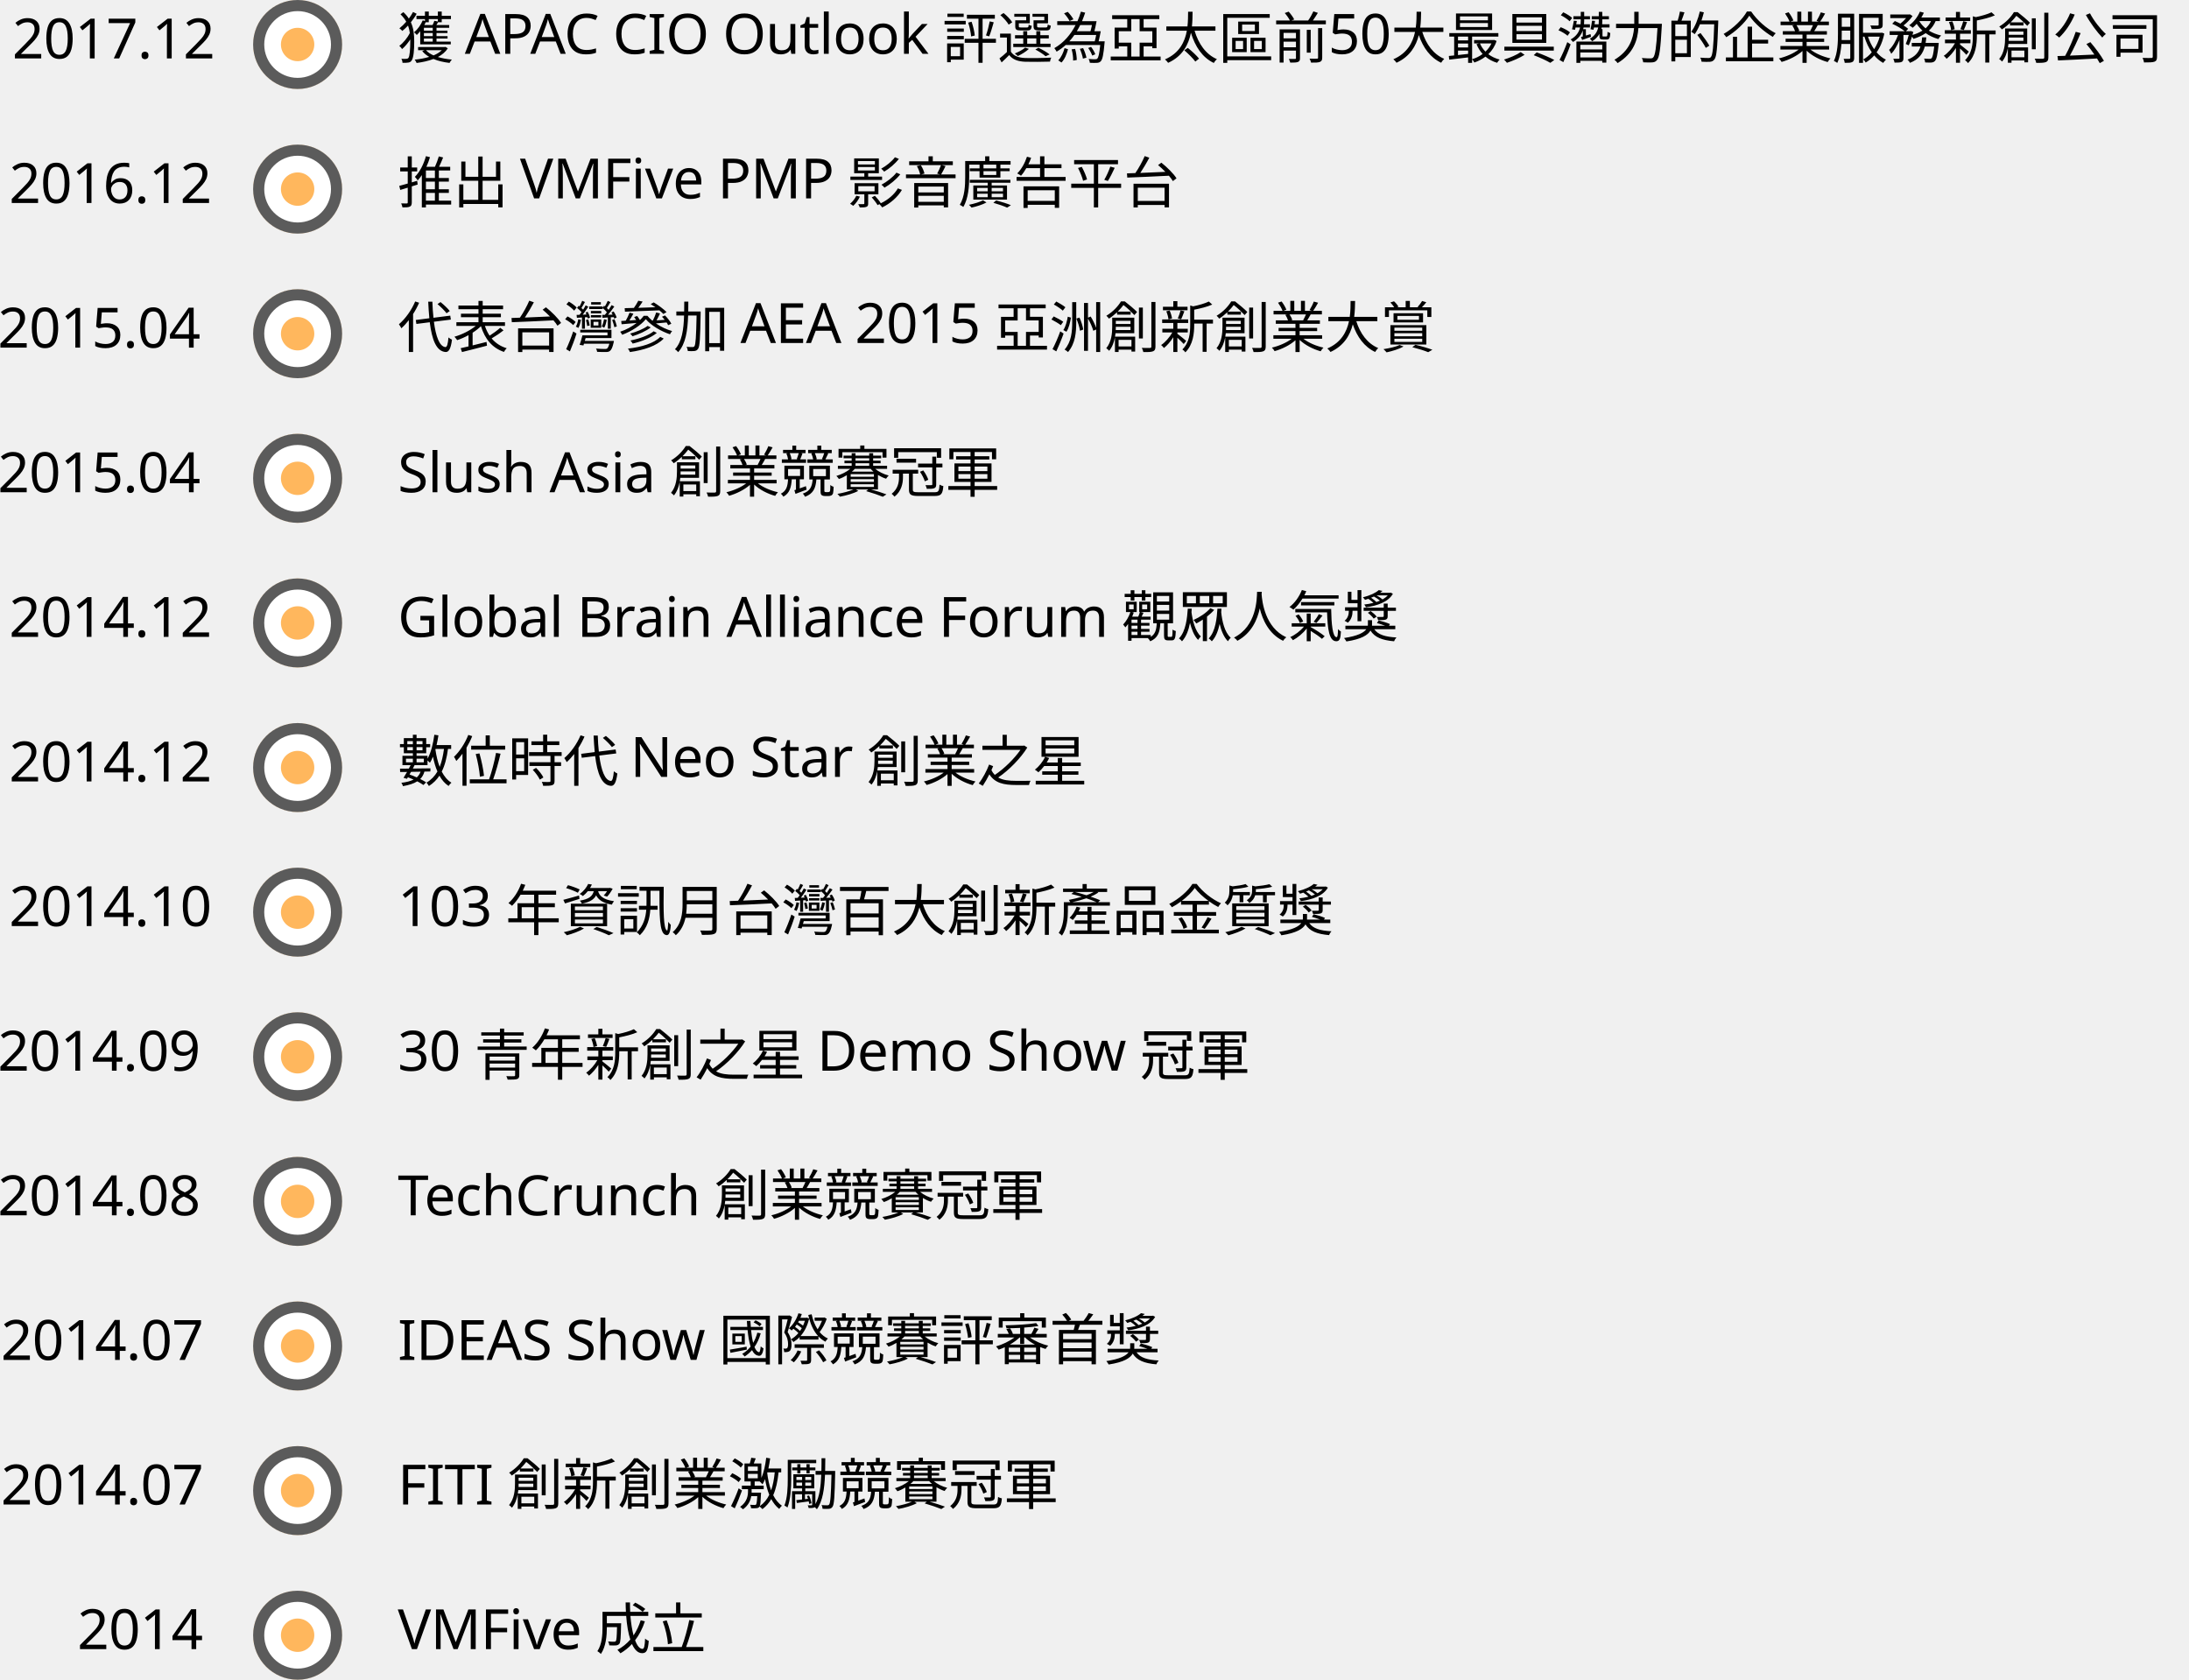
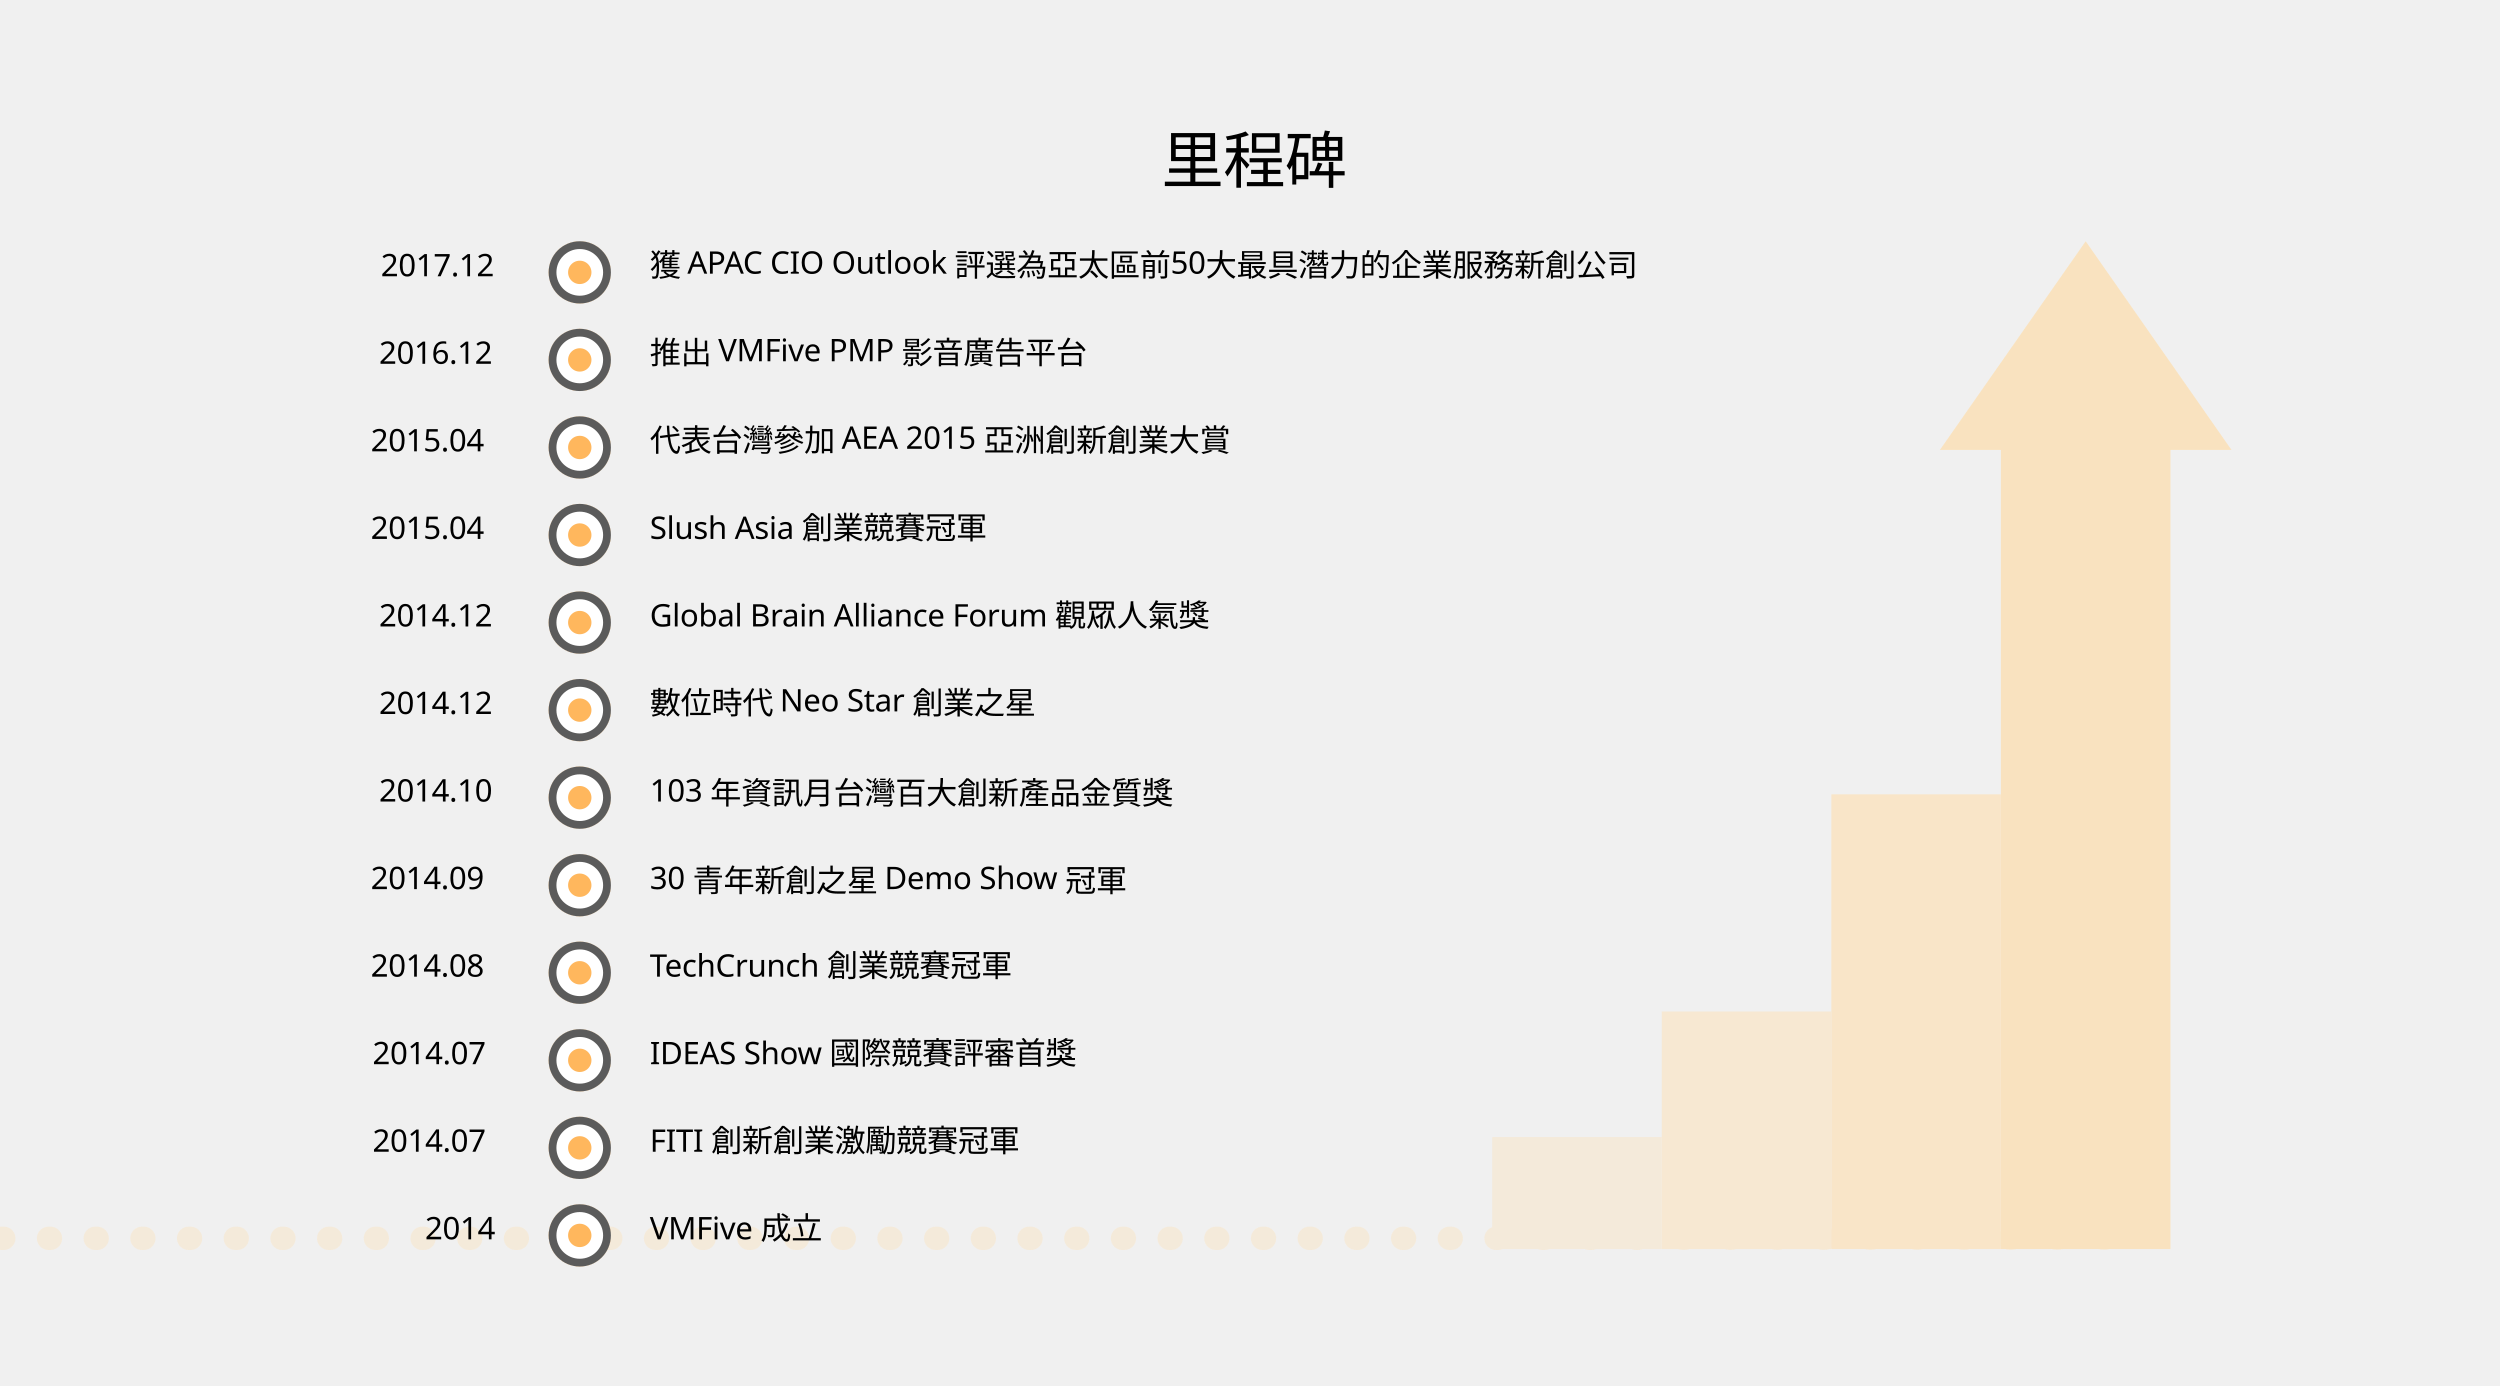
- <svg xmlns="http://www.w3.org/2000/svg" xmlns:xlink="http://www.w3.org/1999/xlink" width="787px" height="604px" viewBox="0 0 787 604" version="1.1">
+ <svg xmlns="http://www.w3.org/2000/svg" xmlns:xlink="http://www.w3.org/1999/xlink" width="1285px" height="712px" viewBox="0 0 1285 712" version="1.1">
  <defs>
    <circle id="path-1" cx="103" cy="16" r="16" />
    <circle id="path-2" cx="104" cy="16" r="16" />
    <circle id="path-3" cx="108" cy="16" r="16" />
    <circle id="path-4" cx="104" cy="16" r="16" />
    <circle id="path-5" cx="108" cy="16" r="16" />
    <circle id="path-6" cx="107" cy="16" r="16" />
    <circle id="path-7" cx="104" cy="16" r="16" />
    <circle id="path-8" cx="104" cy="16" r="16" />
    <circle id="path-9" cx="108" cy="16" r="16" />
    <circle id="path-10" cx="108" cy="16" r="16" />
    <circle id="path-11" cx="107" cy="16" r="16" />
    <circle id="path-12" cx="80" cy="16" r="16" />
  </defs>
-   <g id="關於我們_dt_1" stroke="none" stroke-width="1" fill="none" fill-rule="evenodd" transform="translate(-186, -1123)">
-     <g id="Group-16" transform="translate(185, 1123)">
-       <g id="Group-9" transform="translate(5, 0)">
-         <text id="2017.12" font-family="PingFangTC-Light, PingFang TC" font-size="20" font-weight="300" line-spacing="32" letter-spacing="-0.182" fill="#000000">
-           <tspan x="0.413" y="21">2017.12</tspan>
-         </text>
-         <text id="獲-APAC-CIO-Outlook-評" font-family="PingFangTC-Medium, PingFang TC" font-size="20" font-weight="400" line-spacing="32" letter-spacing="-0.182" fill="#000000">
-           <tspan x="139" y="21">獲 APAC CIO Outlook 評選為亞太區前50大最具潛力的企業服務新創公司</tspan>
-         </text>
-         <g id="Oval-Copy-18">
-           <use fill="#FFB75D" fill-rule="evenodd" xlink:href="#path-1" />
-           <circle stroke="#FFFFFF" stroke-width="10" cx="103" cy="16" r="11" />
-           <circle stroke="#5B5B5B" stroke-width="4" cx="103" cy="16" r="14" />
+   <g id="Symbols" stroke="none" stroke-width="1" fill="none" fill-rule="evenodd">
+     <g id="mm">
+       <g id="Group-13">
+         <g id="Group-4" transform="translate(597, 60)" fill="#000000" font-family="PingFangTC-Light, PingFang TC" font-size="32" font-weight="300" letter-spacing="-0.291" line-spacing="32">
+           <text id="里程碑">
+             <tspan x="0" y="34">里程碑</tspan>
+           </text>
        </g>
-       </g>
-       <g id="Group-9-Copy-4" transform="translate(4, 208)">
-         <text id="2014.12" font-family="PingFangTC-Light, PingFang TC" font-size="20" font-weight="300" line-spacing="32" letter-spacing="-0.182" fill="#000000">
-           <tspan x="0.273" y="21">2014.12</tspan>
-         </text>
-         <text id="Global-Brain-Allianc" font-family="PingFangTC-Medium, PingFang TC" font-size="20" font-weight="400" line-spacing="32" letter-spacing="-0.182" fill="#000000">
-           <tspan x="140" y="21">Global Brain Alliance Forum 觀眾人氣獎</tspan>
-         </text>
-         <g id="Oval-Copy-18">
-           <use fill="#FFB75D" fill-rule="evenodd" xlink:href="#path-2" />
-           <circle stroke="#FFFFFF" stroke-width="10" cx="104" cy="16" r="11" />
-           <circle stroke="#5B5B5B" stroke-width="4" cx="104" cy="16" r="14" />
-         </g>
-       </g>
-       <g id="Group-9-Copy-2" transform="translate(0, 104)">
-         <text id="2015.04" font-family="PingFangTC-Light, PingFang TC" font-size="20" font-weight="300" line-spacing="32" letter-spacing="-0.182" fill="#000000">
-           <tspan x="0.193" y="21">2015.04</tspan>
-         </text>
-         <text id="代表台灣參加-AEA-2015-亞洲創新" font-family="PingFangTC-Medium, PingFang TC" font-size="20" font-weight="400" line-spacing="32" letter-spacing="-0.182" fill="#000000">
-           <tspan x="144" y="21">代表台灣參加 AEA 2015 亞洲創新創業大賞</tspan>
-         </text>
-         <g id="Oval-Copy-18">
-           <use fill="#FFB75D" fill-rule="evenodd" xlink:href="#path-3" />
-           <circle stroke="#FFFFFF" stroke-width="10" cx="108" cy="16" r="11" />
-           <circle stroke="#5B5B5B" stroke-width="4" cx="108" cy="16" r="14" />
-         </g>
-       </g>
-       <g id="Group-9-Copy-5" transform="translate(4, 312)">
-         <text id="2014.10" font-family="PingFangTC-Light, PingFang TC" font-size="20" font-weight="300" line-spacing="32" letter-spacing="-0.182" fill="#000000">
-           <tspan x="0.273" y="21">2014.10</tspan>
-         </text>
-         <text id="103-年資訊月台灣百大創新產品金質獎" font-family="PingFangTC-Medium, PingFang TC" font-size="20" font-weight="400" line-spacing="32" letter-spacing="-0.182" fill="#000000">
-           <tspan x="140" y="21">103 年資訊月台灣百大創新產品金質獎</tspan>
-         </text>
-         <g id="Oval-Copy-18">
-           <use fill="#FFB75D" fill-rule="evenodd" xlink:href="#path-4" />
-           <circle stroke="#FFFFFF" stroke-width="10" cx="104" cy="16" r="11" />
-           <circle stroke="#5B5B5B" stroke-width="4" cx="104" cy="16" r="14" />
-         </g>
-       </g>
-       <g id="Group-9-Copy-8" transform="translate(0, 416)">
-         <text id="2014.08" font-family="PingFangTC-Light, PingFang TC" font-size="20" font-weight="300" line-spacing="32" letter-spacing="-0.182" fill="#000000">
-           <tspan x="0.193" y="21">2014.08</tspan>
-         </text>
-         <text id="TechCrunch-創業競賽冠軍" font-family="PingFangTC-Medium, PingFang TC" font-size="20" font-weight="400" line-spacing="32" letter-spacing="-0.182" fill="#000000">
-           <tspan x="144" y="21">TechCrunch 創業競賽冠軍</tspan>
-         </text>
-         <g id="Oval-Copy-18">
-           <use fill="#FFB75D" fill-rule="evenodd" xlink:href="#path-5" />
-           <circle stroke="#FFFFFF" stroke-width="10" cx="108" cy="16" r="11" />
-           <circle stroke="#5B5B5B" stroke-width="4" cx="108" cy="16" r="14" />
-         </g>
-       </g>
-       <g id="Group-9-Copy-10" transform="translate(1, 520)">
-         <text id="2014.07" font-family="PingFangTC-Light, PingFang TC" font-size="20" font-weight="300" line-spacing="32" letter-spacing="-0.182" fill="#000000">
-           <tspan x="0.333" y="21">2014.07</tspan>
-         </text>
-         <text id="FITI-創新創業激勵競賽冠軍" font-family="PingFangTC-Medium, PingFang TC" font-size="20" font-weight="400" line-spacing="32" letter-spacing="-0.182" fill="#000000">
-           <tspan x="143" y="21">FITI 創新創業激勵競賽冠軍</tspan>
-         </text>
-         <g id="Oval-Copy-18">
-           <use fill="#FFB75D" fill-rule="evenodd" xlink:href="#path-6" />
-           <circle stroke="#FFFFFF" stroke-width="10" cx="107" cy="16" r="11" />
-           <circle stroke="#5B5B5B" stroke-width="4" cx="107" cy="16" r="14" />
-         </g>
-       </g>
-       <g id="Group-9-Copy" transform="translate(4, 52)">
-         <text id="2016.12" font-family="PingFangTC-Light, PingFang TC" font-size="20" font-weight="300" line-spacing="32" letter-spacing="-0.182" fill="#000000">
-           <tspan x="0.273" y="21">2016.12</tspan>
-         </text>
-         <text id="推出-VMFive-PMP-影音廣告平台" font-family="PingFangTC-Medium, PingFang TC" font-size="20" font-weight="400" line-spacing="32" letter-spacing="-0.182" fill="#000000">
-           <tspan x="140" y="21">推出 VMFive PMP 影音廣告平台</tspan>
-         </text>
-         <g id="Oval-Copy-18">
-           <use fill="#FFB75D" fill-rule="evenodd" xlink:href="#path-7" />
-           <circle stroke="#FFFFFF" stroke-width="10" cx="104" cy="16" r="11" />
-           <circle stroke="#5B5B5B" stroke-width="4" cx="104" cy="16" r="14" />
-         </g>
-       </g>
-       <g id="Group-9-Copy-6" transform="translate(4, 260)">
-         <text id="2014.12" font-family="PingFangTC-Light, PingFang TC" font-size="20" font-weight="300" line-spacing="32" letter-spacing="-0.182" fill="#000000">
-           <tspan x="0.273" y="21">2014.12</tspan>
-         </text>
-         <text id="數位時代-Neo-Star-創業之星" font-family="PingFangTC-Medium, PingFang TC" font-size="20" font-weight="400" line-spacing="32" letter-spacing="-0.182" fill="#000000">
-           <tspan x="140" y="21">數位時代 Neo Star 創業之星</tspan>
-         </text>
-         <g id="Oval-Copy-18">
-           <use fill="#FFB75D" fill-rule="evenodd" xlink:href="#path-8" />
-           <circle stroke="#FFFFFF" stroke-width="10" cx="104" cy="16" r="11" />
-           <circle stroke="#5B5B5B" stroke-width="4" cx="104" cy="16" r="14" />
-         </g>
-       </g>
-       <g id="Group-9-Copy-3" transform="translate(0, 156)">
-         <text id="2015.04" font-family="PingFangTC-Light, PingFang TC" font-size="20" font-weight="300" line-spacing="32" letter-spacing="-0.182" fill="#000000">
-           <tspan x="0.193" y="21">2015.04</tspan>
-         </text>
-         <text id="Slush-Asia-創業競賽冠軍" font-family="PingFangTC-Medium, PingFang TC" font-size="20" font-weight="400" line-spacing="32" letter-spacing="-0.182" fill="#000000">
-           <tspan x="144" y="21">Slush Asia 創業競賽冠軍</tspan>
-         </text>
-         <g id="Oval-Copy-18">
-           <use fill="#FFB75D" fill-rule="evenodd" xlink:href="#path-9" />
-           <circle stroke="#FFFFFF" stroke-width="10" cx="108" cy="16" r="11" />
-           <circle stroke="#5B5B5B" stroke-width="4" cx="108" cy="16" r="14" />
-         </g>
-       </g>
-       <g id="Group-9-Copy-7" transform="translate(0, 364)">
-         <text id="2014.09" font-family="PingFangTC-Light, PingFang TC" font-size="20" font-weight="300" line-spacing="32" letter-spacing="-0.182" fill="#000000">
-           <tspan x="0.193" y="21">2014.09</tspan>
-         </text>
-         <text id="30-青年新創之星-Demo-Show" font-family="PingFangTC-Medium, PingFang TC" font-size="20" font-weight="400" line-spacing="32" letter-spacing="-0.182" fill="#000000">
-           <tspan x="144" y="21">30 青年新創之星 Demo Show 冠軍</tspan>
-         </text>
-         <g id="Oval-Copy-18">
-           <use fill="#FFB75D" fill-rule="evenodd" xlink:href="#path-10" />
-           <circle stroke="#FFFFFF" stroke-width="10" cx="108" cy="16" r="11" />
-           <circle stroke="#5B5B5B" stroke-width="4" cx="108" cy="16" r="14" />
-         </g>
-       </g>
-       <g id="Group-9-Copy-9" transform="translate(1, 468)">
-         <text id="2014.07" font-family="PingFangTC-Light, PingFang TC" font-size="20" font-weight="300" line-spacing="32" letter-spacing="-0.182" fill="#000000">
-           <tspan x="0.333" y="21">2014.07</tspan>
-         </text>
-         <text id="IDEAS-Show-國際競賽評審首獎" font-family="PingFangTC-Medium, PingFang TC" font-size="20" font-weight="400" line-spacing="32" letter-spacing="-0.182" fill="#000000">
-           <tspan x="143" y="21">IDEAS Show 國際競賽評審首獎</tspan>
-         </text>
-         <g id="Oval-Copy-18">
-           <use fill="#FFB75D" fill-rule="evenodd" xlink:href="#path-11" />
-           <circle stroke="#FFFFFF" stroke-width="10" cx="107" cy="16" r="11" />
-           <circle stroke="#5B5B5B" stroke-width="4" cx="107" cy="16" r="14" />
-         </g>
-       </g>
-       <g id="Group-9-Copy-11" transform="translate(28, 572)">
-         <text id="2014" font-family="PingFangTC-Light, PingFang TC" font-size="20" font-weight="300" line-spacing="32" letter-spacing="-0.182" fill="#000000">
-           <tspan x="0.807" y="21">2014</tspan>
-         </text>
-         <text id="VMFive-成立" font-family="PingFangTC-Medium, PingFang TC" font-size="20" font-weight="400" line-spacing="32" letter-spacing="-0.182" fill="#000000">
-           <tspan x="116" y="21">VMFive 成立</tspan>
-         </text>
-         <g id="Oval-Copy-18">
-           <use fill="#FFB75D" fill-rule="evenodd" xlink:href="#path-12" />
-           <circle stroke="#FFFFFF" stroke-width="10" cx="80" cy="16" r="11" />
-           <circle stroke="#5B5B5B" stroke-width="4" cx="80" cy="16" r="14" />
+         <g id="Group-12" transform="translate(0, 124)">
+           <g id="Group-11" opacity="0.697">
+             <path d="M0.95,512.5 L1104.57,512.5" id="Line" stroke="#F7E8D1" stroke-width="12" stroke-linecap="round" stroke-dasharray="1,23" />
+             <g id="Group-10" transform="translate(767, 0)">
+               <rect id="Rectangle" fill="#F7E8D1" x="0" y="460.444" width="87.156" height="57.556" />
+               <rect id="Rectangle-Copy" fill="#FAE5C5" x="87.156" y="395.912" width="87.156" height="122.088" />
+               <rect id="Rectangle-Copy-2" fill="#FDE1B7" x="174.312" y="284.29" width="87.156" height="233.71" />
+               <rect id="Rectangle-Copy-3" fill="#FEDDAA" x="261.468" y="73.253" width="87.156" height="444.747" />
+               <polygon id="Triangle-2" fill="#FEDDAA" points="305.046 0 380 107.263 230.092 107.263" />
+             </g>
+           </g>
+           <g id="Group-16" transform="translate(190, 0)">
+             <g id="Group-9" transform="translate(5, 0)">
+               <text id="2017.12" font-family="PingFangTC-Light, PingFang TC" font-size="16" font-weight="300" line-spacing="32" letter-spacing="-0.145" fill="#000000">
+                 <tspan x="0.73" y="18">2017.12</tspan>
+               </text>
+               <text id="獲-APAC-CIO-Outlook-評" font-family="PingFangTC-Medium, PingFang TC" font-size="16" font-weight="400" line-spacing="32" letter-spacing="-0.145" fill="#000000">
+                 <tspan x="139" y="18">獲 APAC CIO Outlook 評選為亞太區前50大最具潛力的企業服務新創公司</tspan>
+               </text>
+               <g id="Oval-Copy-18">
+                 <use fill="#FFB75D" fill-rule="evenodd" xlink:href="#path-1" />
+                 <circle stroke="#FFFFFF" stroke-width="10" cx="103" cy="16" r="11" />
+                 <circle stroke="#5B5B5B" stroke-width="4" cx="103" cy="16" r="14" />
+               </g>
+             </g>
+             <g id="Group-9-Copy-4" transform="translate(4, 180)">
+               <text id="2014.12" font-family="PingFangTC-Light, PingFang TC" font-size="16" font-weight="300" line-spacing="32" letter-spacing="-0.145" fill="#000000">
+                 <tspan x="0.818" y="18">2014.12</tspan>
+               </text>
+               <text id="Global-Brain-Allianc" font-family="PingFangTC-Medium, PingFang TC" font-size="16" font-weight="400" line-spacing="32" letter-spacing="-0.145" fill="#000000">
+                 <tspan x="140" y="18">Global Brain Alliance Forum 觀眾人氣獎</tspan>
+               </text>
+               <g id="Oval-Copy-18">
+                 <use fill="#FFB75D" fill-rule="evenodd" xlink:href="#path-2" />
+                 <circle stroke="#FFFFFF" stroke-width="10" cx="104" cy="16" r="11" />
+                 <circle stroke="#5B5B5B" stroke-width="4" cx="104" cy="16" r="14" />
+               </g>
+             </g>
+             <g id="Group-9-Copy-2" transform="translate(0, 90)">
+               <text id="2015.04" font-family="PingFangTC-Light, PingFang TC" font-size="16" font-weight="300" line-spacing="32" letter-spacing="-0.145" fill="#000000">
+                 <tspan x="0.554" y="18">2015.04</tspan>
+               </text>
+               <text id="代表台灣參加-AEA-2015-亞洲創新" font-family="PingFangTC-Medium, PingFang TC" font-size="16" font-weight="400" line-spacing="32" letter-spacing="-0.145" fill="#000000">
+                 <tspan x="144" y="18">代表台灣參加 AEA 2015 亞洲創新創業大賞</tspan>
+               </text>
+               <g id="Oval-Copy-18">
+                 <use fill="#FFB75D" fill-rule="evenodd" xlink:href="#path-3" />
+                 <circle stroke="#FFFFFF" stroke-width="10" cx="108" cy="16" r="11" />
+                 <circle stroke="#5B5B5B" stroke-width="4" cx="108" cy="16" r="14" />
+               </g>
+             </g>
+             <g id="Group-9-Copy-5" transform="translate(4, 270)">
+               <text id="2014.10" font-family="PingFangTC-Light, PingFang TC" font-size="16" font-weight="300" line-spacing="32" letter-spacing="-0.145" fill="#000000">
+                 <tspan x="0.818" y="18">2014.10</tspan>
+               </text>
+               <text id="103-年資訊月台灣百大創新產品金質獎" font-family="PingFangTC-Medium, PingFang TC" font-size="16" font-weight="400" line-spacing="32" letter-spacing="-0.145" fill="#000000">
+                 <tspan x="140" y="18">103 年資訊月台灣百大創新產品金質獎</tspan>
+               </text>
+               <g id="Oval-Copy-18">
+                 <use fill="#FFB75D" fill-rule="evenodd" xlink:href="#path-4" />
+                 <circle stroke="#FFFFFF" stroke-width="10" cx="104" cy="16" r="11" />
+                 <circle stroke="#5B5B5B" stroke-width="4" cx="104" cy="16" r="14" />
+               </g>
+             </g>
+             <g id="Group-9-Copy-8" transform="translate(0, 360)">
+               <text id="2014.08" font-family="PingFangTC-Light, PingFang TC" font-size="16" font-weight="300" line-spacing="32" letter-spacing="-0.145" fill="#000000">
+                 <tspan x="0.554" y="18">2014.08</tspan>
+               </text>
+               <text id="TechCrunch-創業競賽冠軍" font-family="PingFangTC-Medium, PingFang TC" font-size="16" font-weight="400" line-spacing="32" letter-spacing="-0.145" fill="#000000">
+                 <tspan x="144" y="18">TechCrunch 創業競賽冠軍</tspan>
+               </text>
+               <g id="Oval-Copy-18">
+                 <use fill="#FFB75D" fill-rule="evenodd" xlink:href="#path-5" />
+                 <circle stroke="#FFFFFF" stroke-width="10" cx="108" cy="16" r="11" />
+                 <circle stroke="#5B5B5B" stroke-width="4" cx="108" cy="16" r="14" />
+               </g>
+             </g>
+             <g id="Group-9-Copy-10" transform="translate(1, 450)">
+               <text id="2014.07" font-family="PingFangTC-Light, PingFang TC" font-size="16" font-weight="300" line-spacing="32" letter-spacing="-0.145" fill="#000000">
+                 <tspan x="0.466" y="18">2014.07</tspan>
+               </text>
+               <text id="FITI-創新創業激勵競賽冠軍" font-family="PingFangTC-Medium, PingFang TC" font-size="16" font-weight="400" line-spacing="32" letter-spacing="-0.145" fill="#000000">
+                 <tspan x="143" y="18">FITI 創新創業激勵競賽冠軍</tspan>
+               </text>
+               <g id="Oval-Copy-18">
+                 <use fill="#FFB75D" fill-rule="evenodd" xlink:href="#path-6" />
+                 <circle stroke="#FFFFFF" stroke-width="10" cx="107" cy="16" r="11" />
+                 <circle stroke="#5B5B5B" stroke-width="4" cx="107" cy="16" r="14" />
+               </g>
+             </g>
+             <g id="Group-9-Copy" transform="translate(4, 45)">
+               <text id="2016.12" font-family="PingFangTC-Light, PingFang TC" font-size="16" font-weight="300" line-spacing="32" letter-spacing="-0.145" fill="#000000">
+                 <tspan x="0.818" y="18">2016.12</tspan>
+               </text>
+               <text id="推出-VMFive-PMP-影音廣告平台" font-family="PingFangTC-Medium, PingFang TC" font-size="16" font-weight="400" line-spacing="32" letter-spacing="-0.145" fill="#000000">
+                 <tspan x="140" y="18">推出 VMFive PMP 影音廣告平台</tspan>
+               </text>
+               <g id="Oval-Copy-18">
+                 <use fill="#FFB75D" fill-rule="evenodd" xlink:href="#path-7" />
+                 <circle stroke="#FFFFFF" stroke-width="10" cx="104" cy="16" r="11" />
+                 <circle stroke="#5B5B5B" stroke-width="4" cx="104" cy="16" r="14" />
+               </g>
+             </g>
+             <g id="Group-9-Copy-6" transform="translate(4, 225)">
+               <text id="2014.12" font-family="PingFangTC-Light, PingFang TC" font-size="16" font-weight="300" line-spacing="32" letter-spacing="-0.145" fill="#000000">
+                 <tspan x="0.818" y="18">2014.12</tspan>
+               </text>
+               <text id="數位時代-Neo-Star-創業之星" font-family="PingFangTC-Medium, PingFang TC" font-size="16" font-weight="400" line-spacing="32" letter-spacing="-0.145" fill="#000000">
+                 <tspan x="140" y="18">數位時代 Neo Star 創業之星</tspan>
+               </text>
+               <g id="Oval-Copy-18">
+                 <use fill="#FFB75D" fill-rule="evenodd" xlink:href="#path-8" />
+                 <circle stroke="#FFFFFF" stroke-width="10" cx="104" cy="16" r="11" />
+                 <circle stroke="#5B5B5B" stroke-width="4" cx="104" cy="16" r="14" />
+               </g>
+             </g>
+             <g id="Group-9-Copy-3" transform="translate(0, 135)">
+               <text id="2015.04" font-family="PingFangTC-Light, PingFang TC" font-size="16" font-weight="300" line-spacing="32" letter-spacing="-0.145" fill="#000000">
+                 <tspan x="0.554" y="18">2015.04</tspan>
+               </text>
+               <text id="Slush-Asia-創業競賽冠軍" font-family="PingFangTC-Medium, PingFang TC" font-size="16" font-weight="400" line-spacing="32" letter-spacing="-0.145" fill="#000000">
+                 <tspan x="144" y="18">Slush Asia 創業競賽冠軍</tspan>
+               </text>
+               <g id="Oval-Copy-18">
+                 <use fill="#FFB75D" fill-rule="evenodd" xlink:href="#path-9" />
+                 <circle stroke="#FFFFFF" stroke-width="10" cx="108" cy="16" r="11" />
+                 <circle stroke="#5B5B5B" stroke-width="4" cx="108" cy="16" r="14" />
+               </g>
+             </g>
+             <g id="Group-9-Copy-7" transform="translate(0, 315)">
+               <text id="2014.09" font-family="PingFangTC-Light, PingFang TC" font-size="16" font-weight="300" line-spacing="32" letter-spacing="-0.145" fill="#000000">
+                 <tspan x="0.554" y="18">2014.09</tspan>
+               </text>
+               <text id="30-青年新創之星-Demo-Show" font-family="PingFangTC-Medium, PingFang TC" font-size="16" font-weight="400" line-spacing="32" letter-spacing="-0.145" fill="#000000">
+                 <tspan x="144" y="18">30 青年新創之星 Demo Show 冠軍</tspan>
+               </text>
+               <g id="Oval-Copy-18">
+                 <use fill="#FFB75D" fill-rule="evenodd" xlink:href="#path-10" />
+                 <circle stroke="#FFFFFF" stroke-width="10" cx="108" cy="16" r="11" />
+                 <circle stroke="#5B5B5B" stroke-width="4" cx="108" cy="16" r="14" />
+               </g>
+             </g>
+             <g id="Group-9-Copy-9" transform="translate(1, 405)">
+               <text id="2014.07" font-family="PingFangTC-Light, PingFang TC" font-size="16" font-weight="300" line-spacing="32" letter-spacing="-0.145" fill="#000000">
+                 <tspan x="0.466" y="18">2014.07</tspan>
+               </text>
+               <text id="IDEAS-Show-國際競賽評審首獎" font-family="PingFangTC-Medium, PingFang TC" font-size="16" font-weight="400" line-spacing="32" letter-spacing="-0.145" fill="#000000">
+                 <tspan x="143" y="18">IDEAS Show 國際競賽評審首獎</tspan>
+               </text>
+               <g id="Oval-Copy-18">
+                 <use fill="#FFB75D" fill-rule="evenodd" xlink:href="#path-11" />
+                 <circle stroke="#FFFFFF" stroke-width="10" cx="107" cy="16" r="11" />
+                 <circle stroke="#5B5B5B" stroke-width="4" cx="107" cy="16" r="14" />
+               </g>
+             </g>
+             <g id="Group-9-Copy-11" transform="translate(28, 495)">
+               <text id="2014" font-family="PingFangTC-Light, PingFang TC" font-size="16" font-weight="300" line-spacing="32" letter-spacing="-0.145" fill="#000000">
+                 <tspan x="0.446" y="18">2014</tspan>
+               </text>
+               <text id="VMFive-成立" font-family="PingFangTC-Medium, PingFang TC" font-size="16" font-weight="400" line-spacing="32" letter-spacing="-0.145" fill="#000000">
+                 <tspan x="116" y="18">VMFive 成立</tspan>
+               </text>
+               <g id="Oval-Copy-18">
+                 <use fill="#FFB75D" fill-rule="evenodd" xlink:href="#path-12" />
+                 <circle stroke="#FFFFFF" stroke-width="10" cx="80" cy="16" r="11" />
+                 <circle stroke="#5B5B5B" stroke-width="4" cx="80" cy="16" r="14" />
+               </g>
+             </g>
+           </g>
        </g>
      </g>
    </g>
  </g>
</svg>
